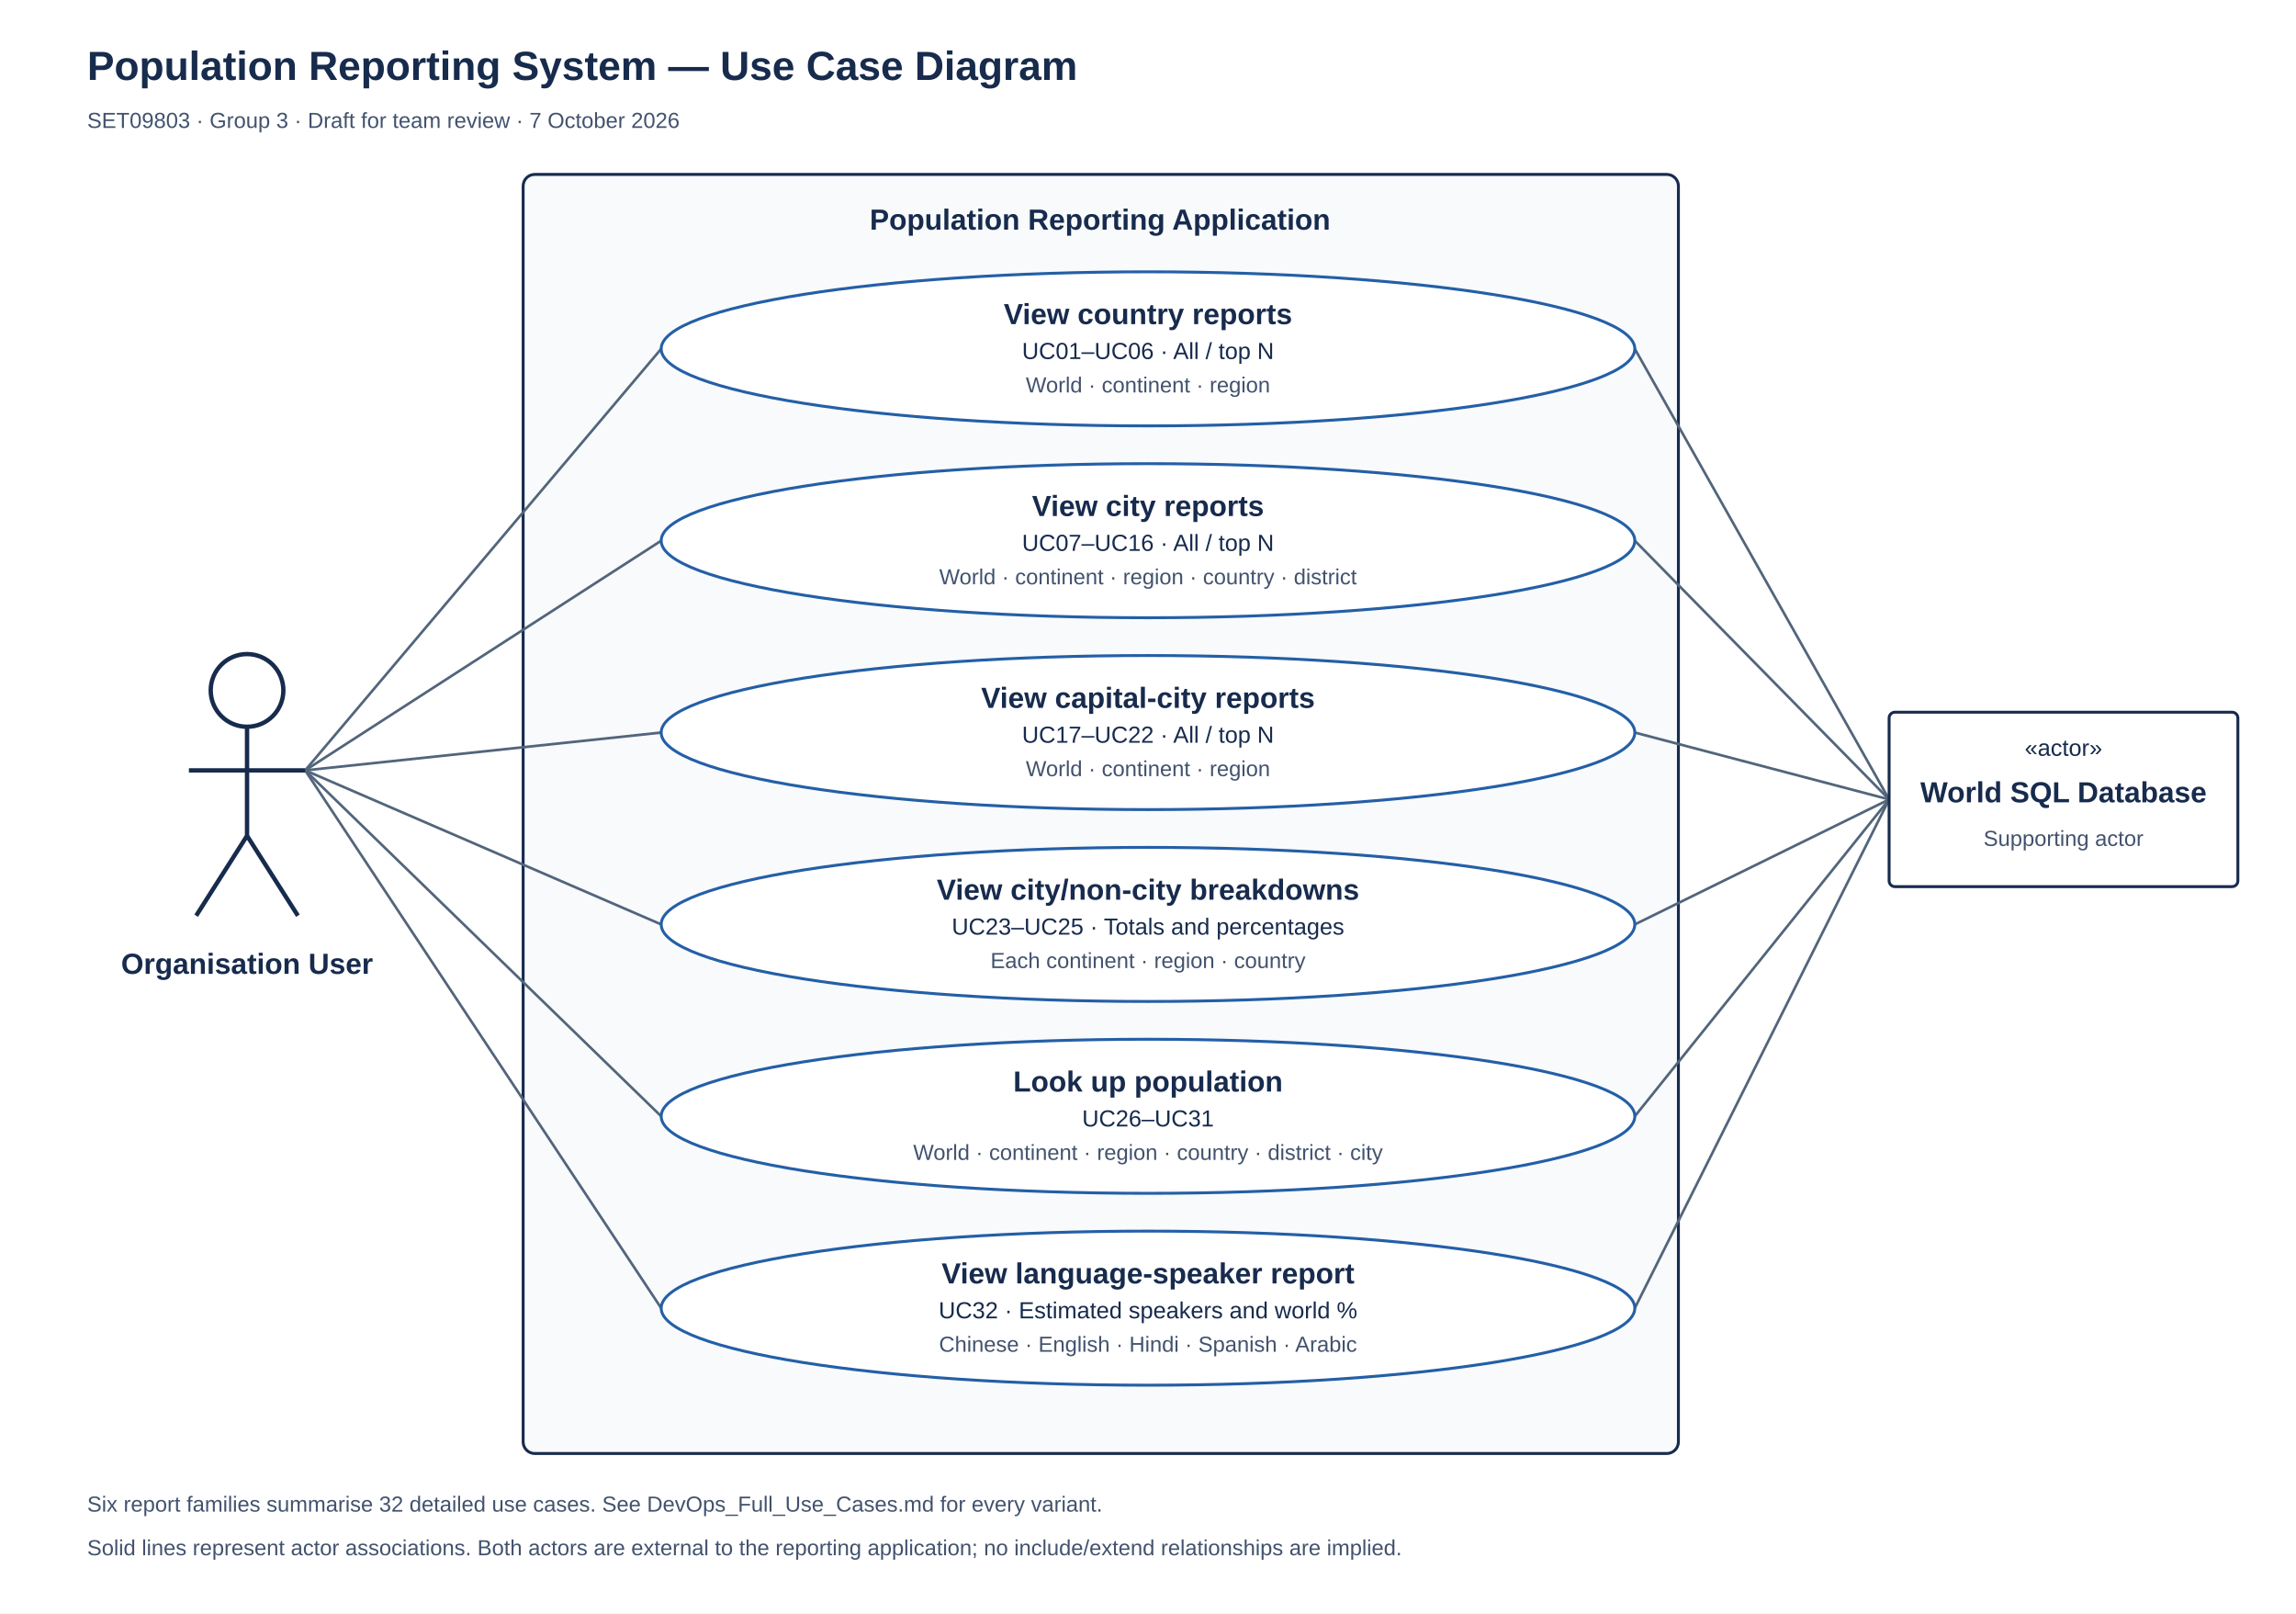
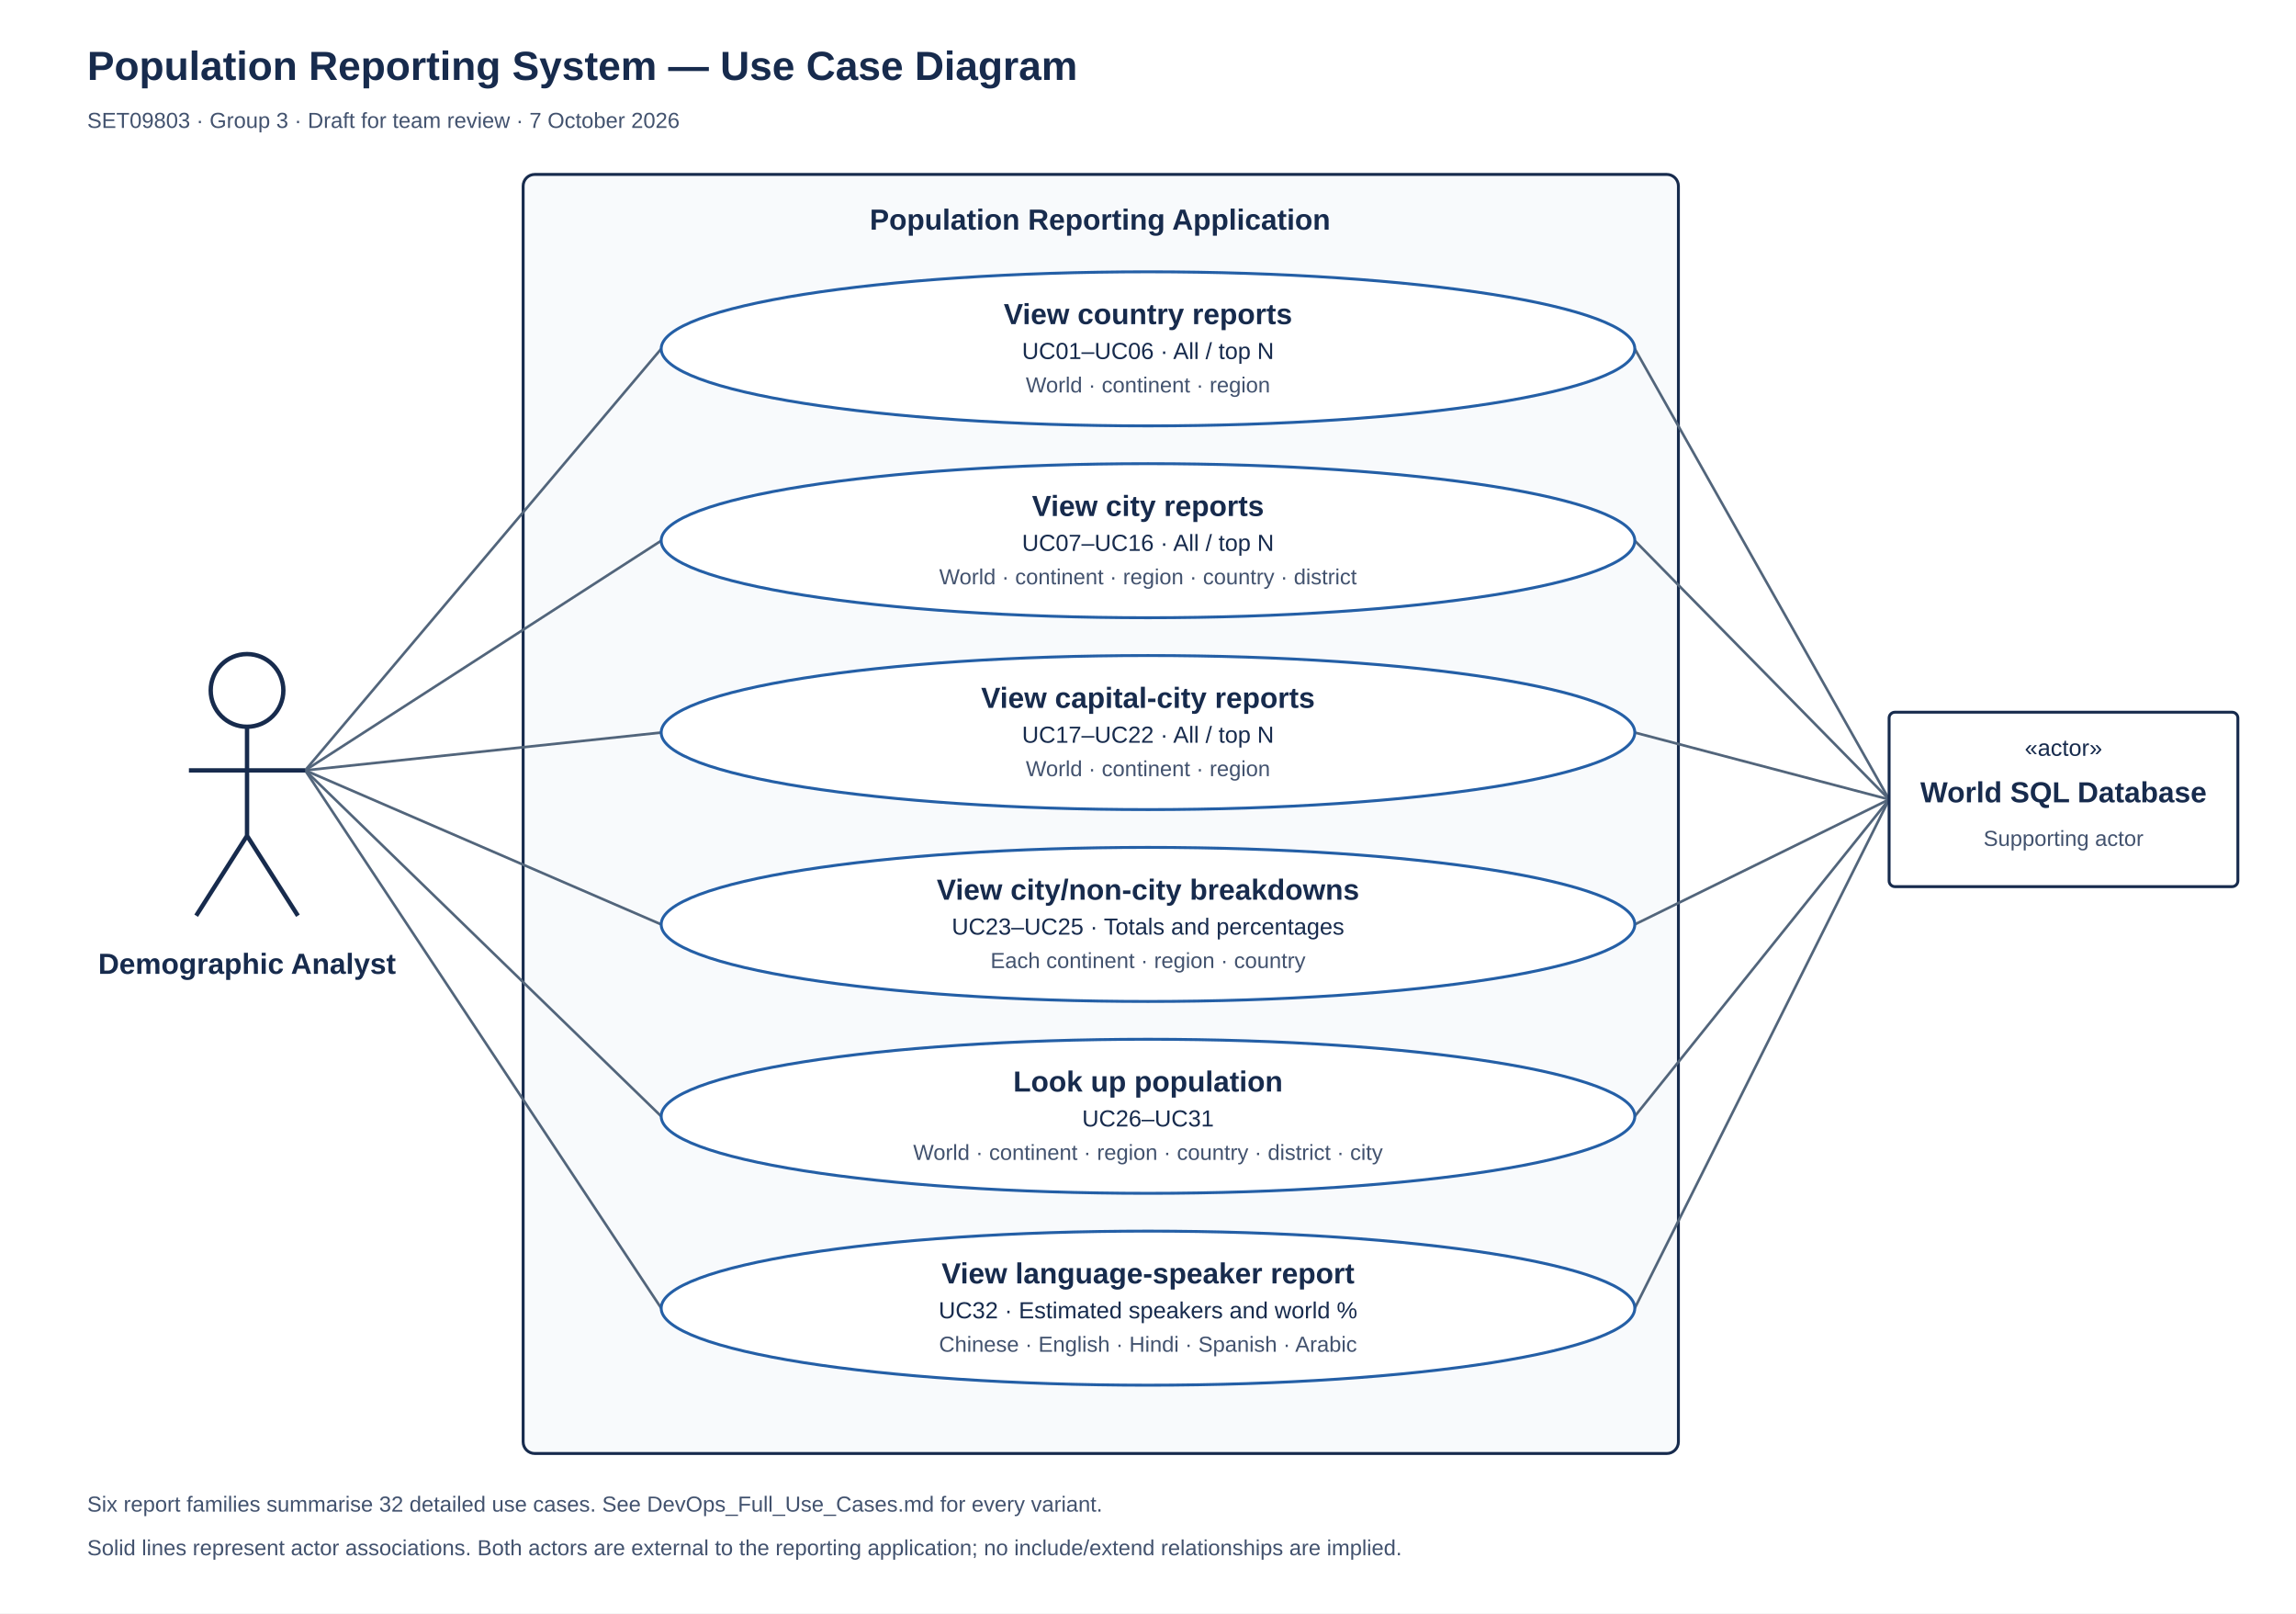
<svg xmlns="http://www.w3.org/2000/svg" width="1580" height="1110" viewBox="0 0 1580 1110">
  <rect width="1580" height="1110" fill="#ffffff" />
  <style>text{font-family:Arial,sans-serif;fill:#172b4d}.title{font-size:28px;font-weight:bold}.label{font-size:20px;font-weight:bold}.detail{font-size:16px}.small{font-size:15px;fill:#42526e}</style>
  <text x="60" y="55" class="title">Population Reporting System — Use Case Diagram</text>
  <text x="60" y="88" class="small">SET09803 · Group 3 · Draft for team review · 7 October 2026</text>
  <rect x="360" y="120" width="795" height="880" rx="8" fill="#f8fafc" stroke="#172b4d" stroke-width="2" />
  <text x="757" y="158" class="label" text-anchor="middle">Population Reporting Application</text>
  <line x1="210" y1="530" x2="455" y2="240" stroke="#52657b" stroke-width="1.8" />
  <line x1="210" y1="530" x2="455" y2="372" stroke="#52657b" stroke-width="1.8" />
  <line x1="210" y1="530" x2="455" y2="504" stroke="#52657b" stroke-width="1.8" />
  <line x1="210" y1="530" x2="455" y2="636" stroke="#52657b" stroke-width="1.8" />
  <line x1="210" y1="530" x2="455" y2="768" stroke="#52657b" stroke-width="1.8" />
  <line x1="210" y1="530" x2="455" y2="900" stroke="#52657b" stroke-width="1.8" />
  <line x1="1300" y1="550" x2="1125" y2="240" stroke="#52657b" stroke-width="1.8" />
  <line x1="1300" y1="550" x2="1125" y2="372" stroke="#52657b" stroke-width="1.8" />
  <line x1="1300" y1="550" x2="1125" y2="504" stroke="#52657b" stroke-width="1.8" />
  <line x1="1300" y1="550" x2="1125" y2="636" stroke="#52657b" stroke-width="1.8" />
  <line x1="1300" y1="550" x2="1125" y2="768" stroke="#52657b" stroke-width="1.8" />
  <line x1="1300" y1="550" x2="1125" y2="900" stroke="#52657b" stroke-width="1.8" />
  <rect x="1300" y="490" width="240" height="120" rx="4" fill="white" stroke="#172b4d" stroke-width="2" />
  <text x="1420" y="520" text-anchor="middle" class="detail">«actor»</text>
  <text x="1420" y="552" text-anchor="middle" class="label">World SQL Database</text>
  <text x="1420" y="582" text-anchor="middle" class="small">Supporting actor</text>
  <circle cx="170" cy="475" r="25" fill="white" stroke="#172b4d" stroke-width="3" />
  <path d="M170 500 V575 M130 530 H210 M170 575 L135 630 M170 575 L205 630" fill="none" stroke="#172b4d" stroke-width="3" />
-   <text x="170" y="670" text-anchor="middle" class="label">Organisation User</text>
+   <text x="170" y="670" text-anchor="middle" class="label">Demographic Analyst</text>
  <ellipse cx="790" cy="240" rx="335" ry="53" fill="white" stroke="#245fa6" stroke-width="2" />
  <text x="790" y="223" text-anchor="middle" class="label">View country reports</text>
  <text x="790" y="247" text-anchor="middle" class="detail">UC01–UC06 · All / top N</text>
  <text x="790" y="270" text-anchor="middle" class="small">World · continent · region</text>
  <ellipse cx="790" cy="372" rx="335" ry="53" fill="white" stroke="#245fa6" stroke-width="2" />
  <text x="790" y="355" text-anchor="middle" class="label">View city reports</text>
  <text x="790" y="379" text-anchor="middle" class="detail">UC07–UC16 · All / top N</text>
  <text x="790" y="402" text-anchor="middle" class="small">World · continent · region · country · district</text>
  <ellipse cx="790" cy="504" rx="335" ry="53" fill="white" stroke="#245fa6" stroke-width="2" />
  <text x="790" y="487" text-anchor="middle" class="label">View capital-city reports</text>
  <text x="790" y="511" text-anchor="middle" class="detail">UC17–UC22 · All / top N</text>
  <text x="790" y="534" text-anchor="middle" class="small">World · continent · region</text>
  <ellipse cx="790" cy="636" rx="335" ry="53" fill="white" stroke="#245fa6" stroke-width="2" />
  <text x="790" y="619" text-anchor="middle" class="label">View city/non-city breakdowns</text>
  <text x="790" y="643" text-anchor="middle" class="detail">UC23–UC25 · Totals and percentages</text>
  <text x="790" y="666" text-anchor="middle" class="small">Each continent · region · country</text>
  <ellipse cx="790" cy="768" rx="335" ry="53" fill="white" stroke="#245fa6" stroke-width="2" />
  <text x="790" y="751" text-anchor="middle" class="label">Look up population</text>
  <text x="790" y="775" text-anchor="middle" class="detail">UC26–UC31</text>
  <text x="790" y="798" text-anchor="middle" class="small">World · continent · region · country · district · city</text>
  <ellipse cx="790" cy="900" rx="335" ry="53" fill="white" stroke="#245fa6" stroke-width="2" />
  <text x="790" y="883" text-anchor="middle" class="label">View language-speaker report</text>
  <text x="790" y="907" text-anchor="middle" class="detail">UC32 · Estimated speakers and world %</text>
  <text x="790" y="930" text-anchor="middle" class="small">Chinese · English · Hindi · Spanish · Arabic</text>
  <text x="60" y="1040" class="small">Six report families summarise 32 detailed use cases. See DevOps_Full_Use_Cases.md for every variant.</text>
  <text x="60" y="1070" class="small">Solid lines represent actor associations. Both actors are external to the reporting application; no include/extend relationships are implied.</text>
</svg>
